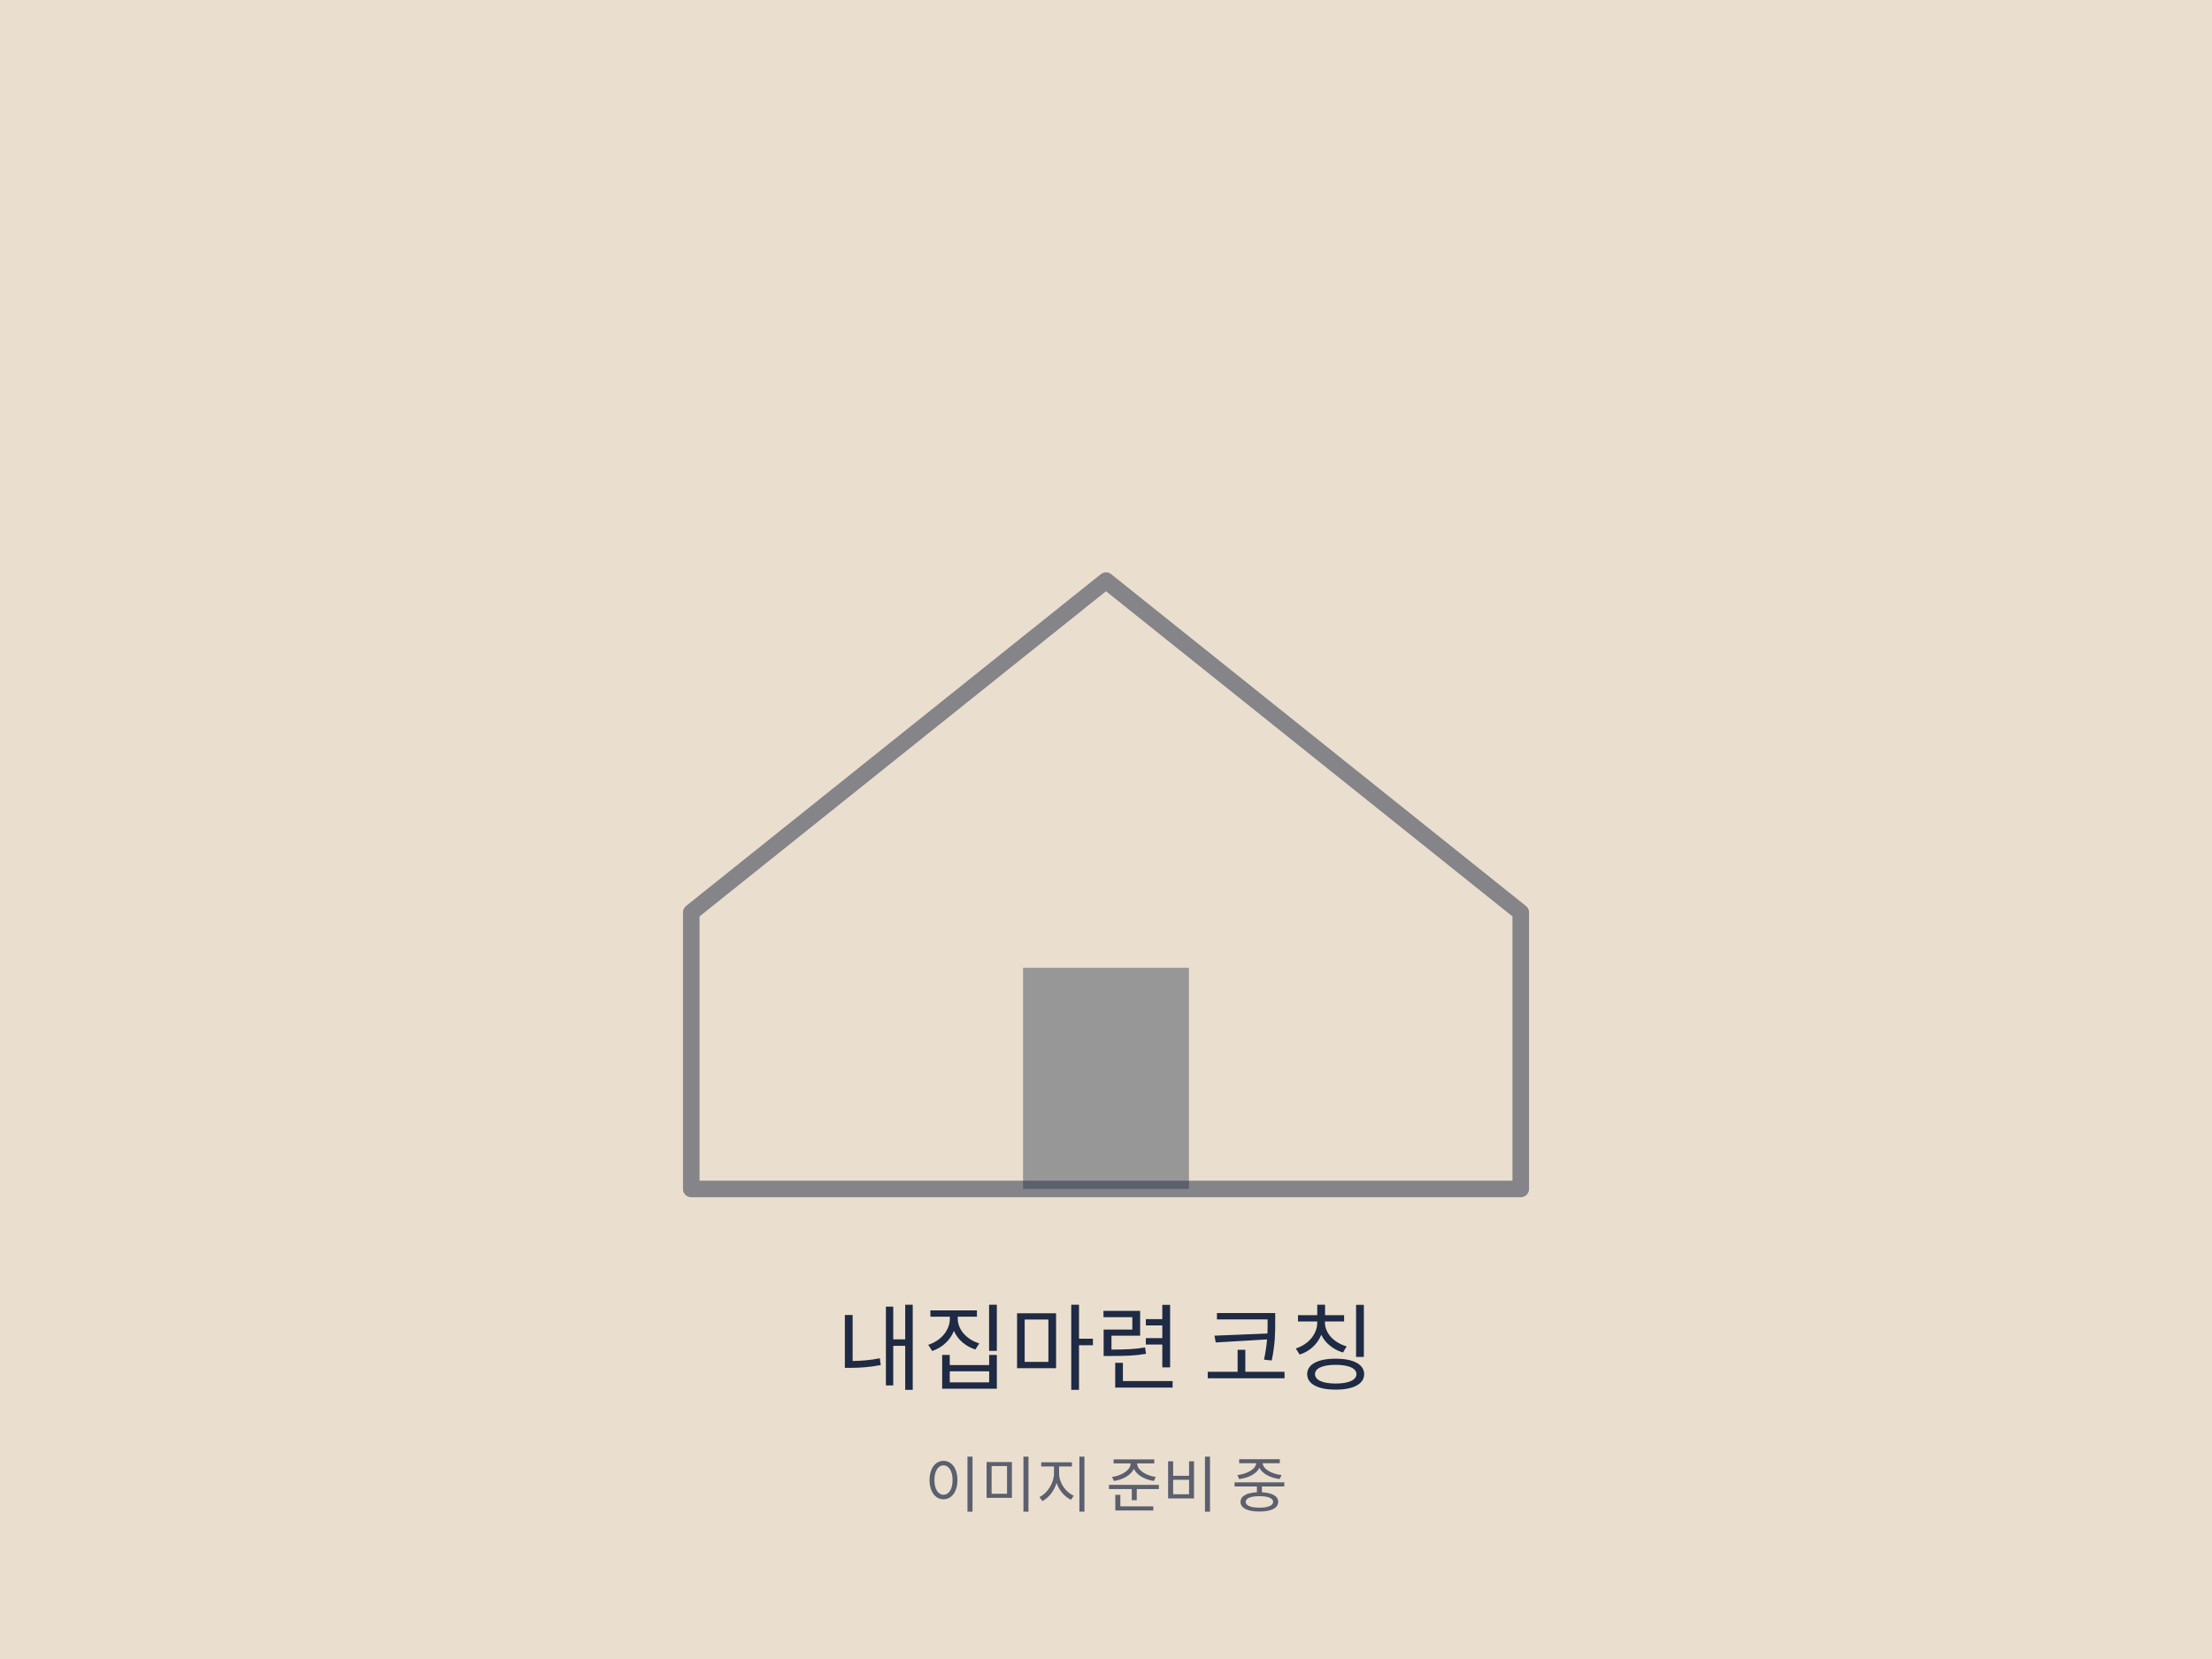
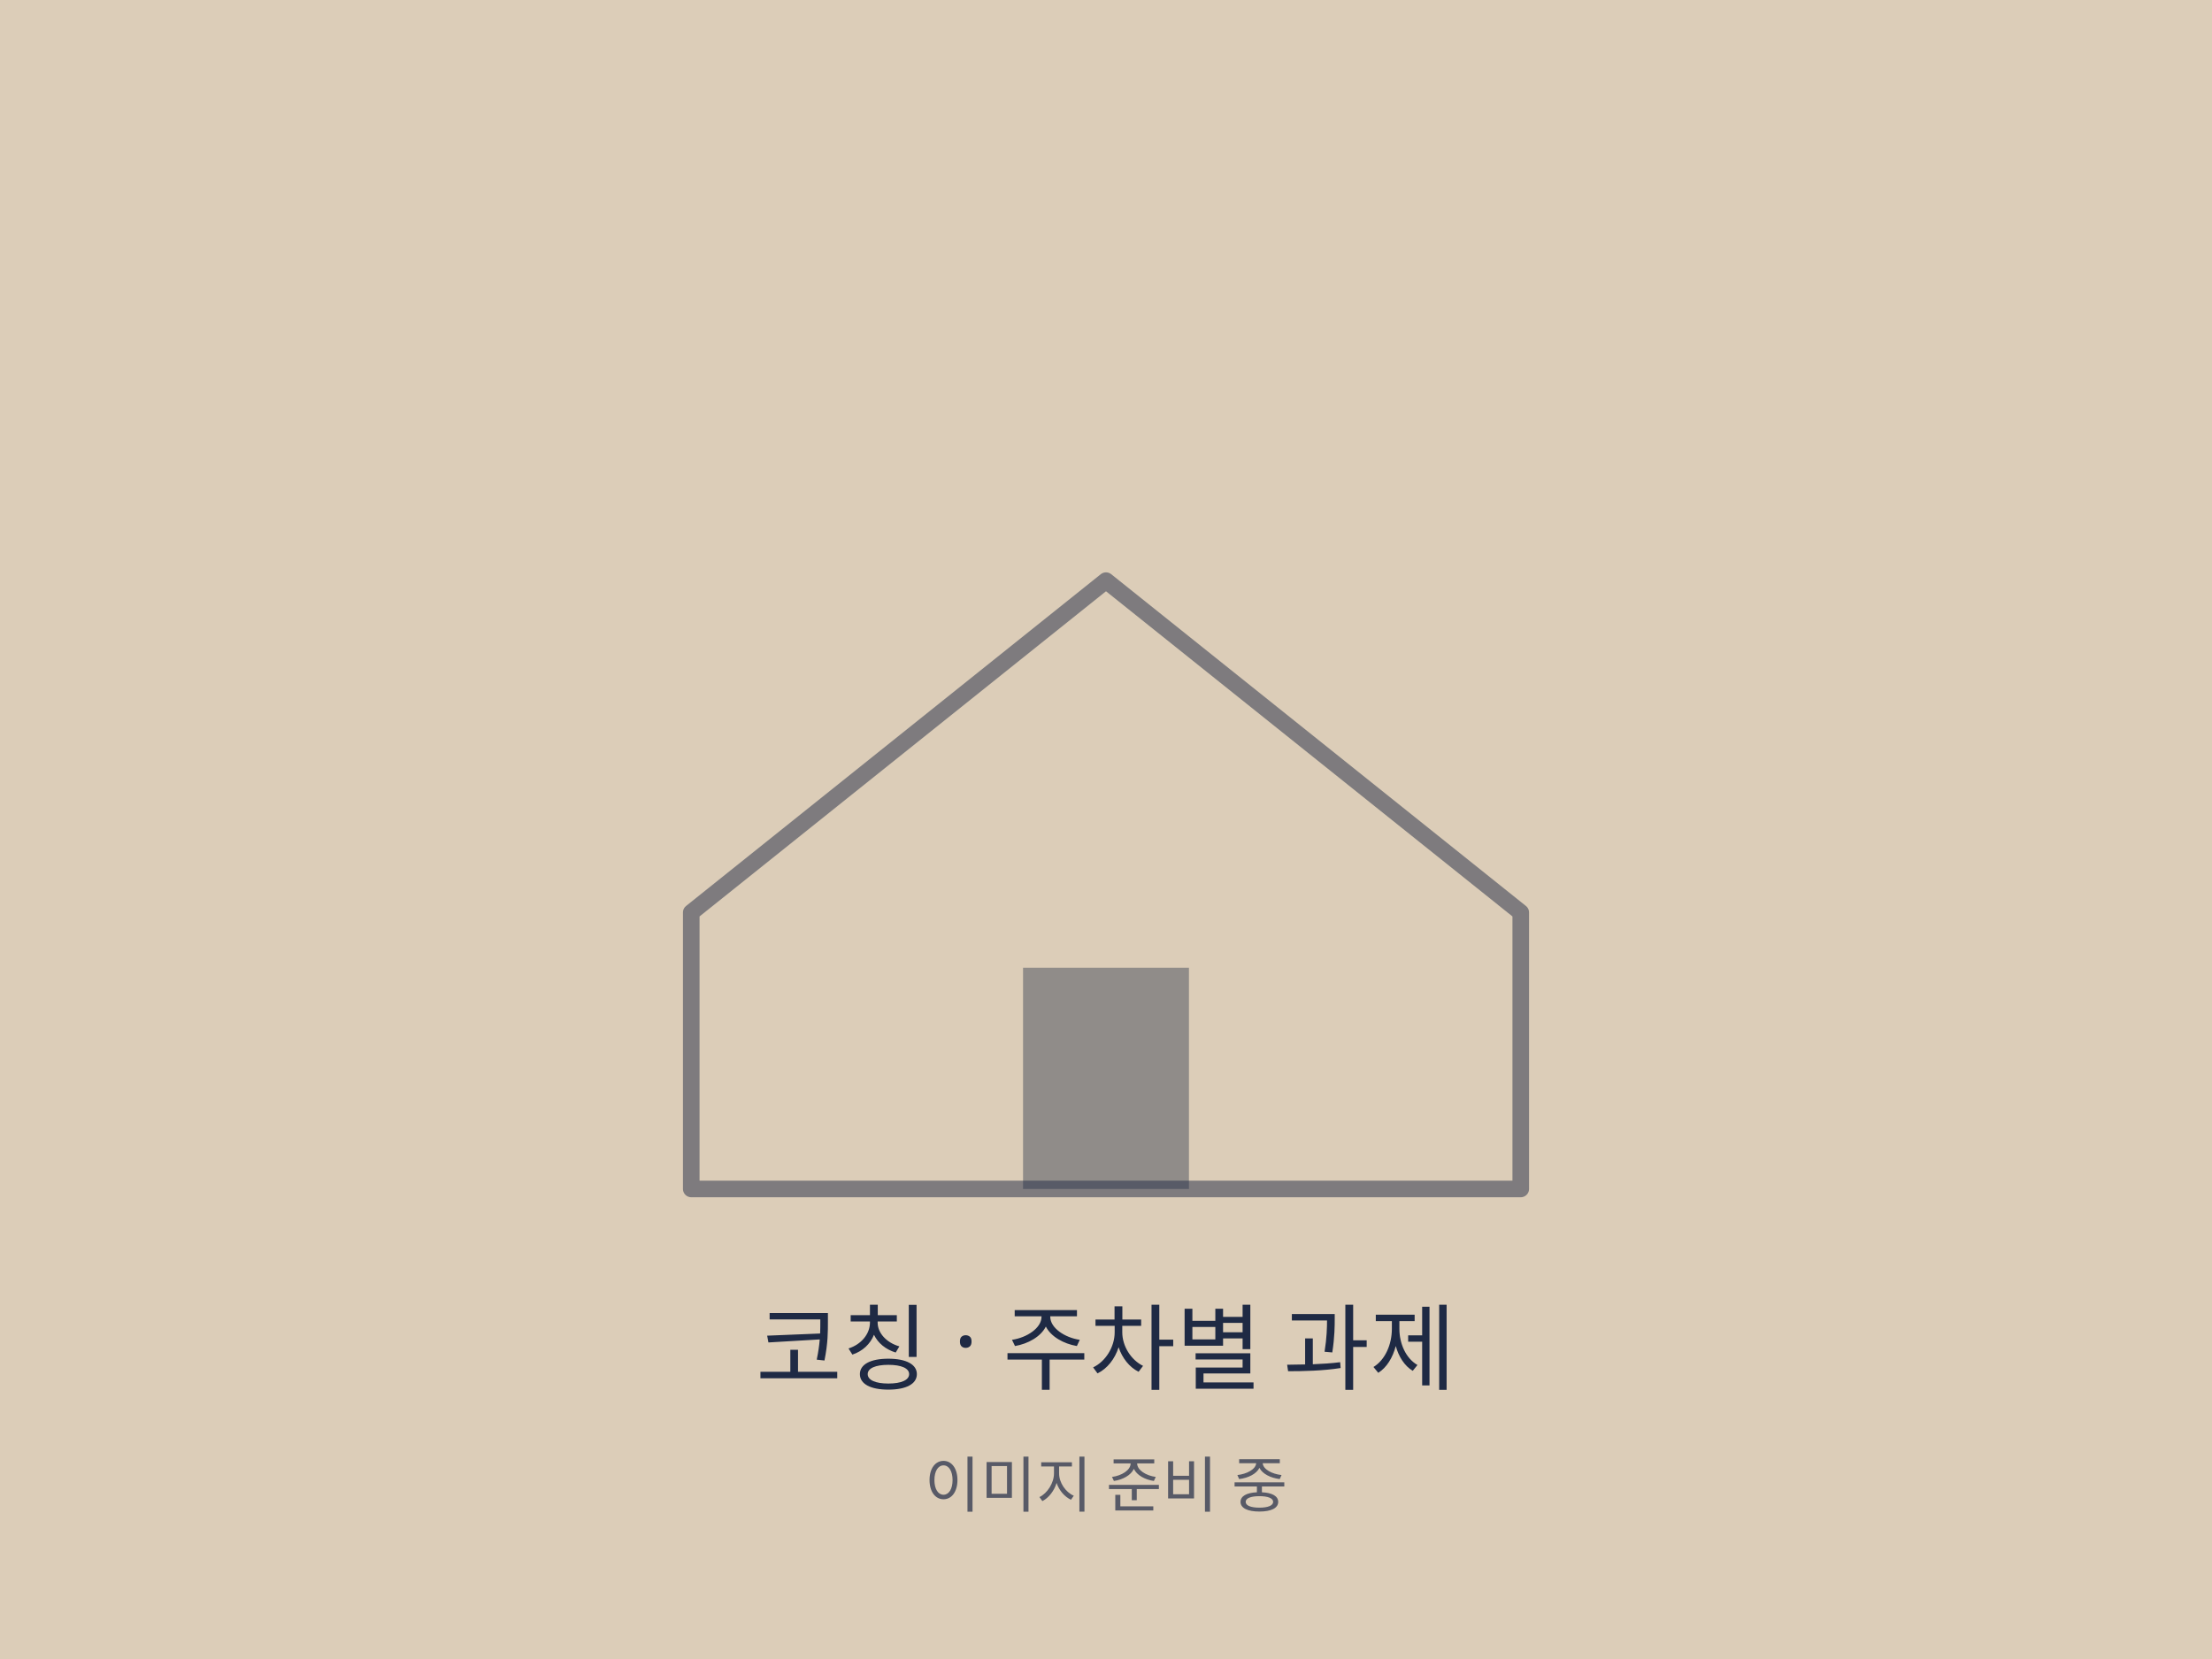
- <svg xmlns="http://www.w3.org/2000/svg" viewBox="0 0 800 600" width="800" height="600" role="img" aria-label="내집마련 코칭 이미지 자리">
-   <rect width="800" height="600" fill="#EADFCF" />
+ <svg xmlns="http://www.w3.org/2000/svg" viewBox="0 0 800 600" width="800" height="600" role="img" aria-label="코칭 · 주차별 과제 이미지 자리">
+   <rect width="800" height="600" fill="#DCCDB8" />
  <path d="M250 330 L400 210 L550 330 V430 H250 Z" fill="none" stroke="#1F2A44" stroke-width="6" opacity="0.5" stroke-linejoin="round" />
  <rect x="370" y="350" width="60" height="80" fill="#1F2A44" opacity="0.4" />
-   <text x="400" y="500" text-anchor="middle" font-family="sans-serif" font-size="34" fill="#1F2A44">내집마련 코칭</text>
+   <text x="400" y="500" text-anchor="middle" font-family="sans-serif" font-size="34" fill="#1F2A44">코칭 · 주차별 과제</text>
  <text x="400" y="545" text-anchor="middle" font-family="sans-serif" font-size="22" fill="#1F2A44" opacity="0.7">이미지 준비 중</text>
</svg>
